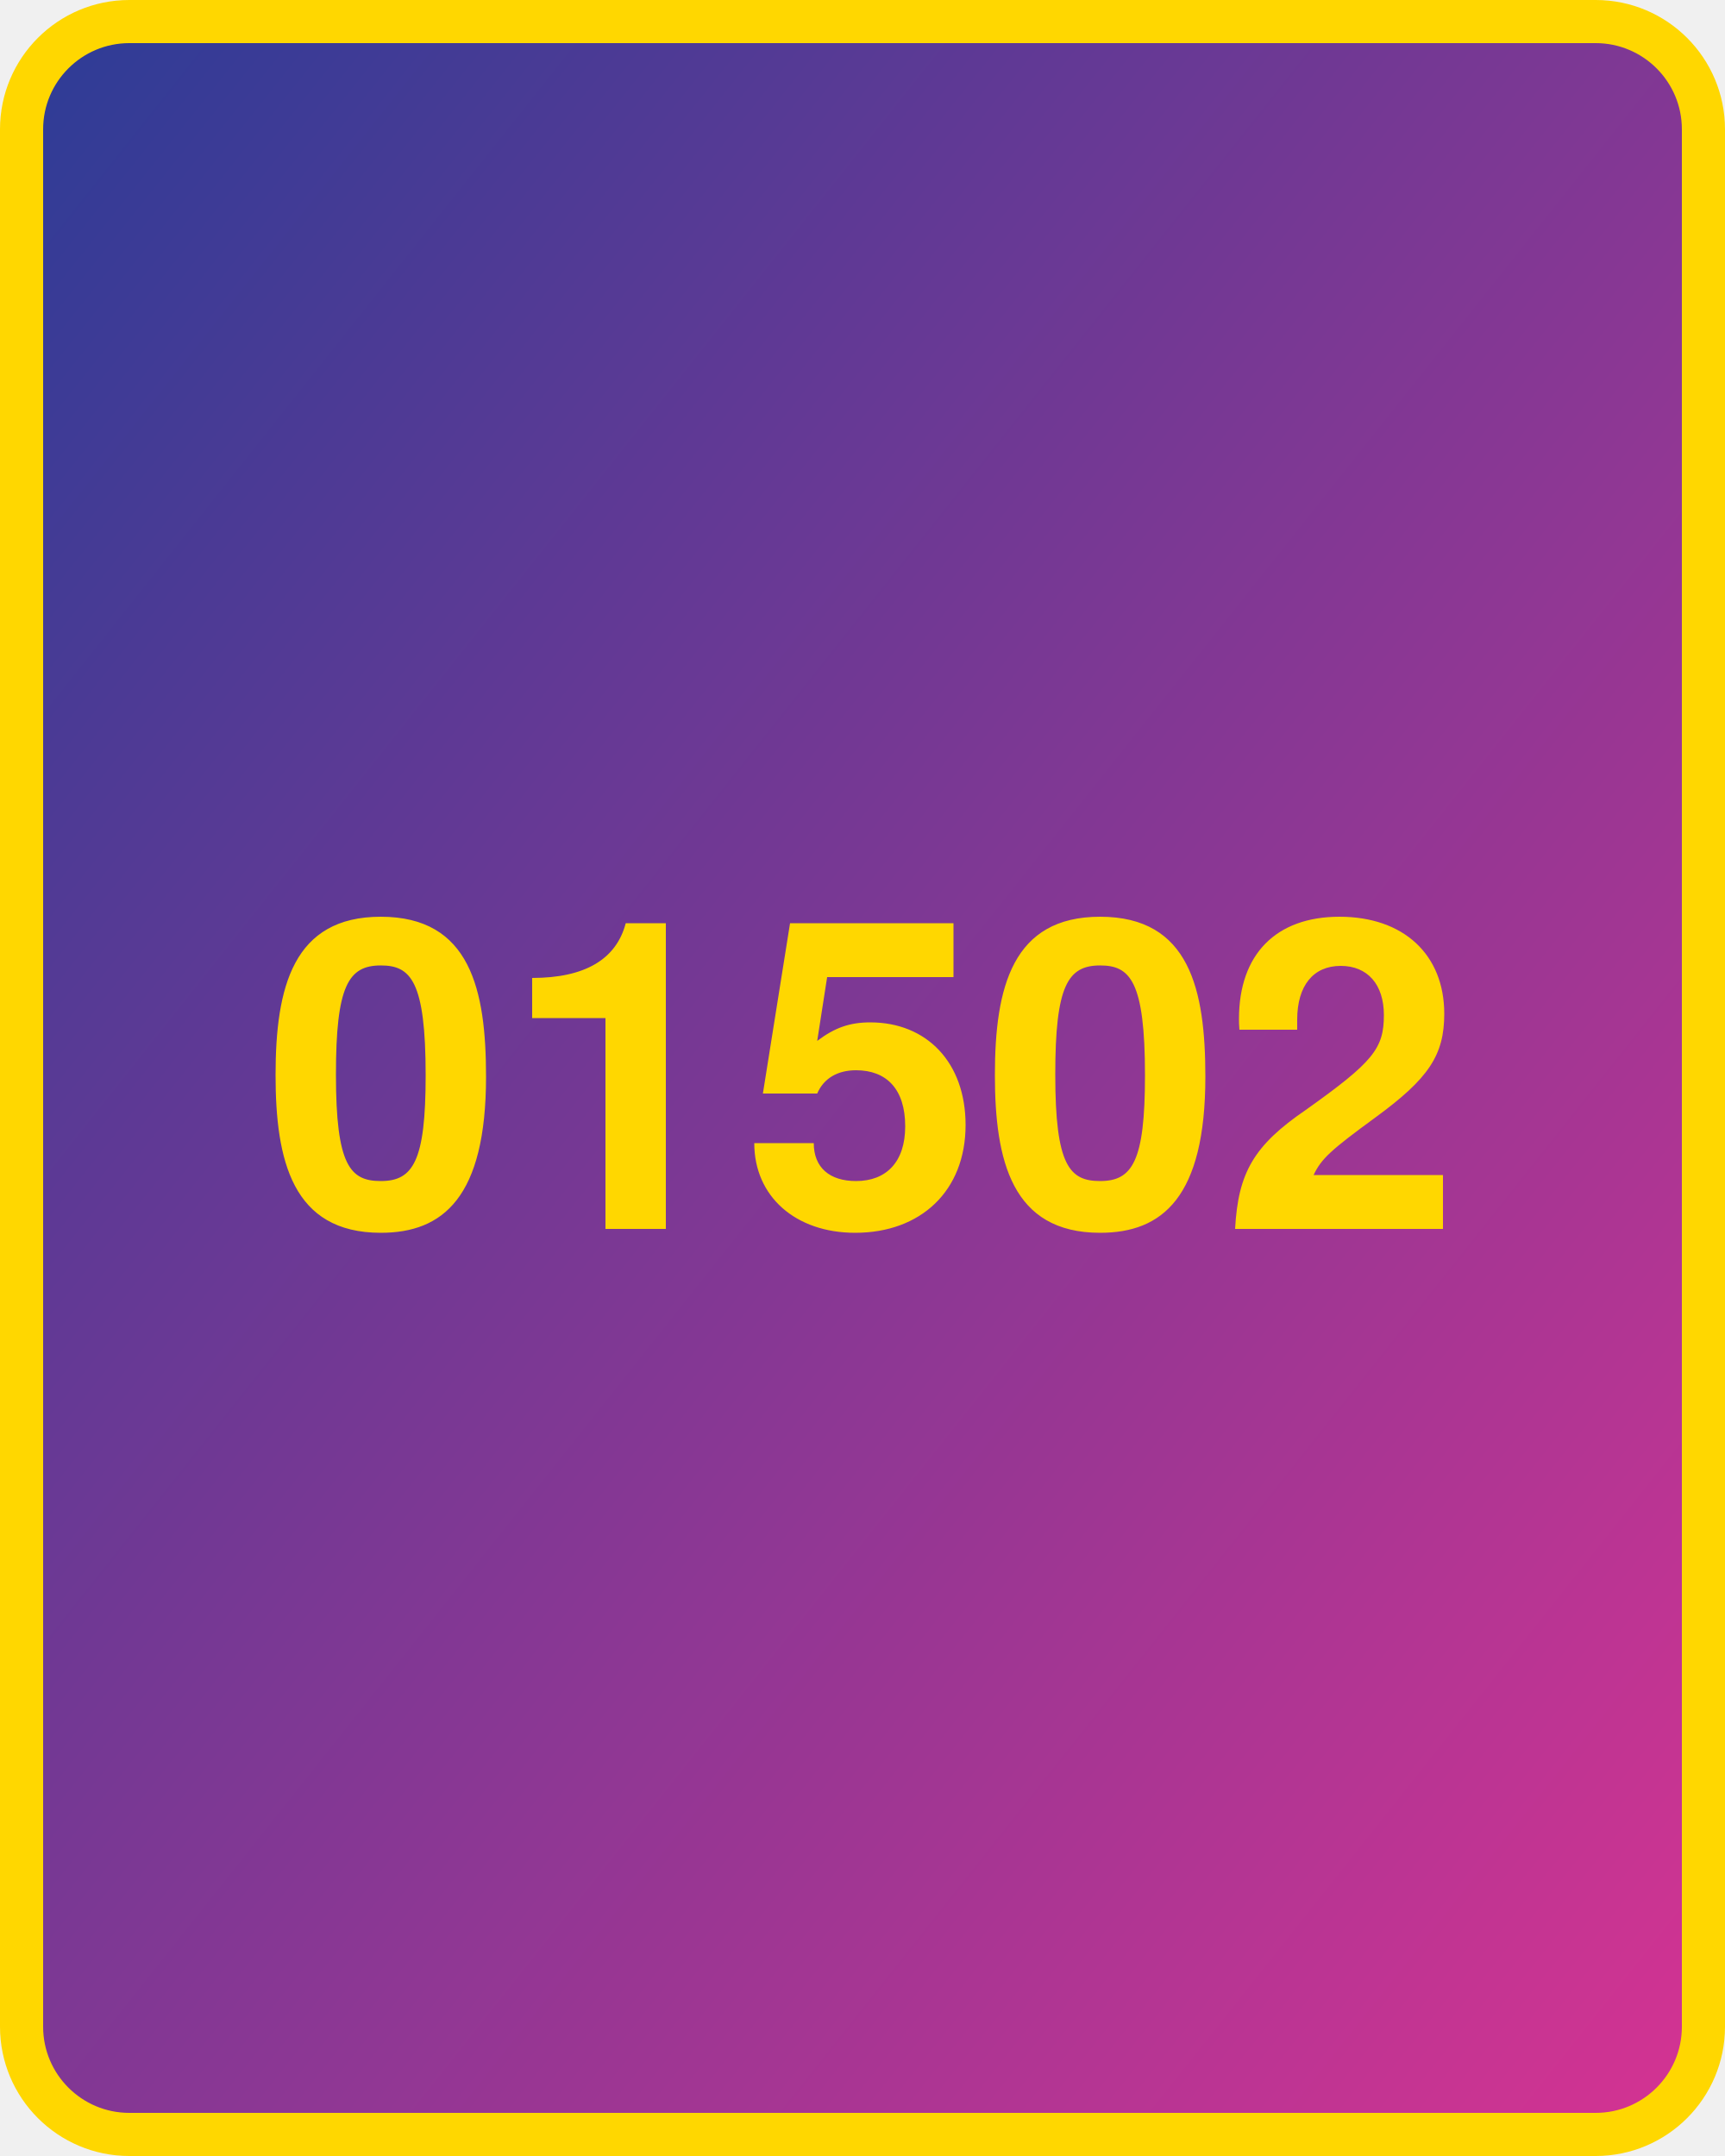
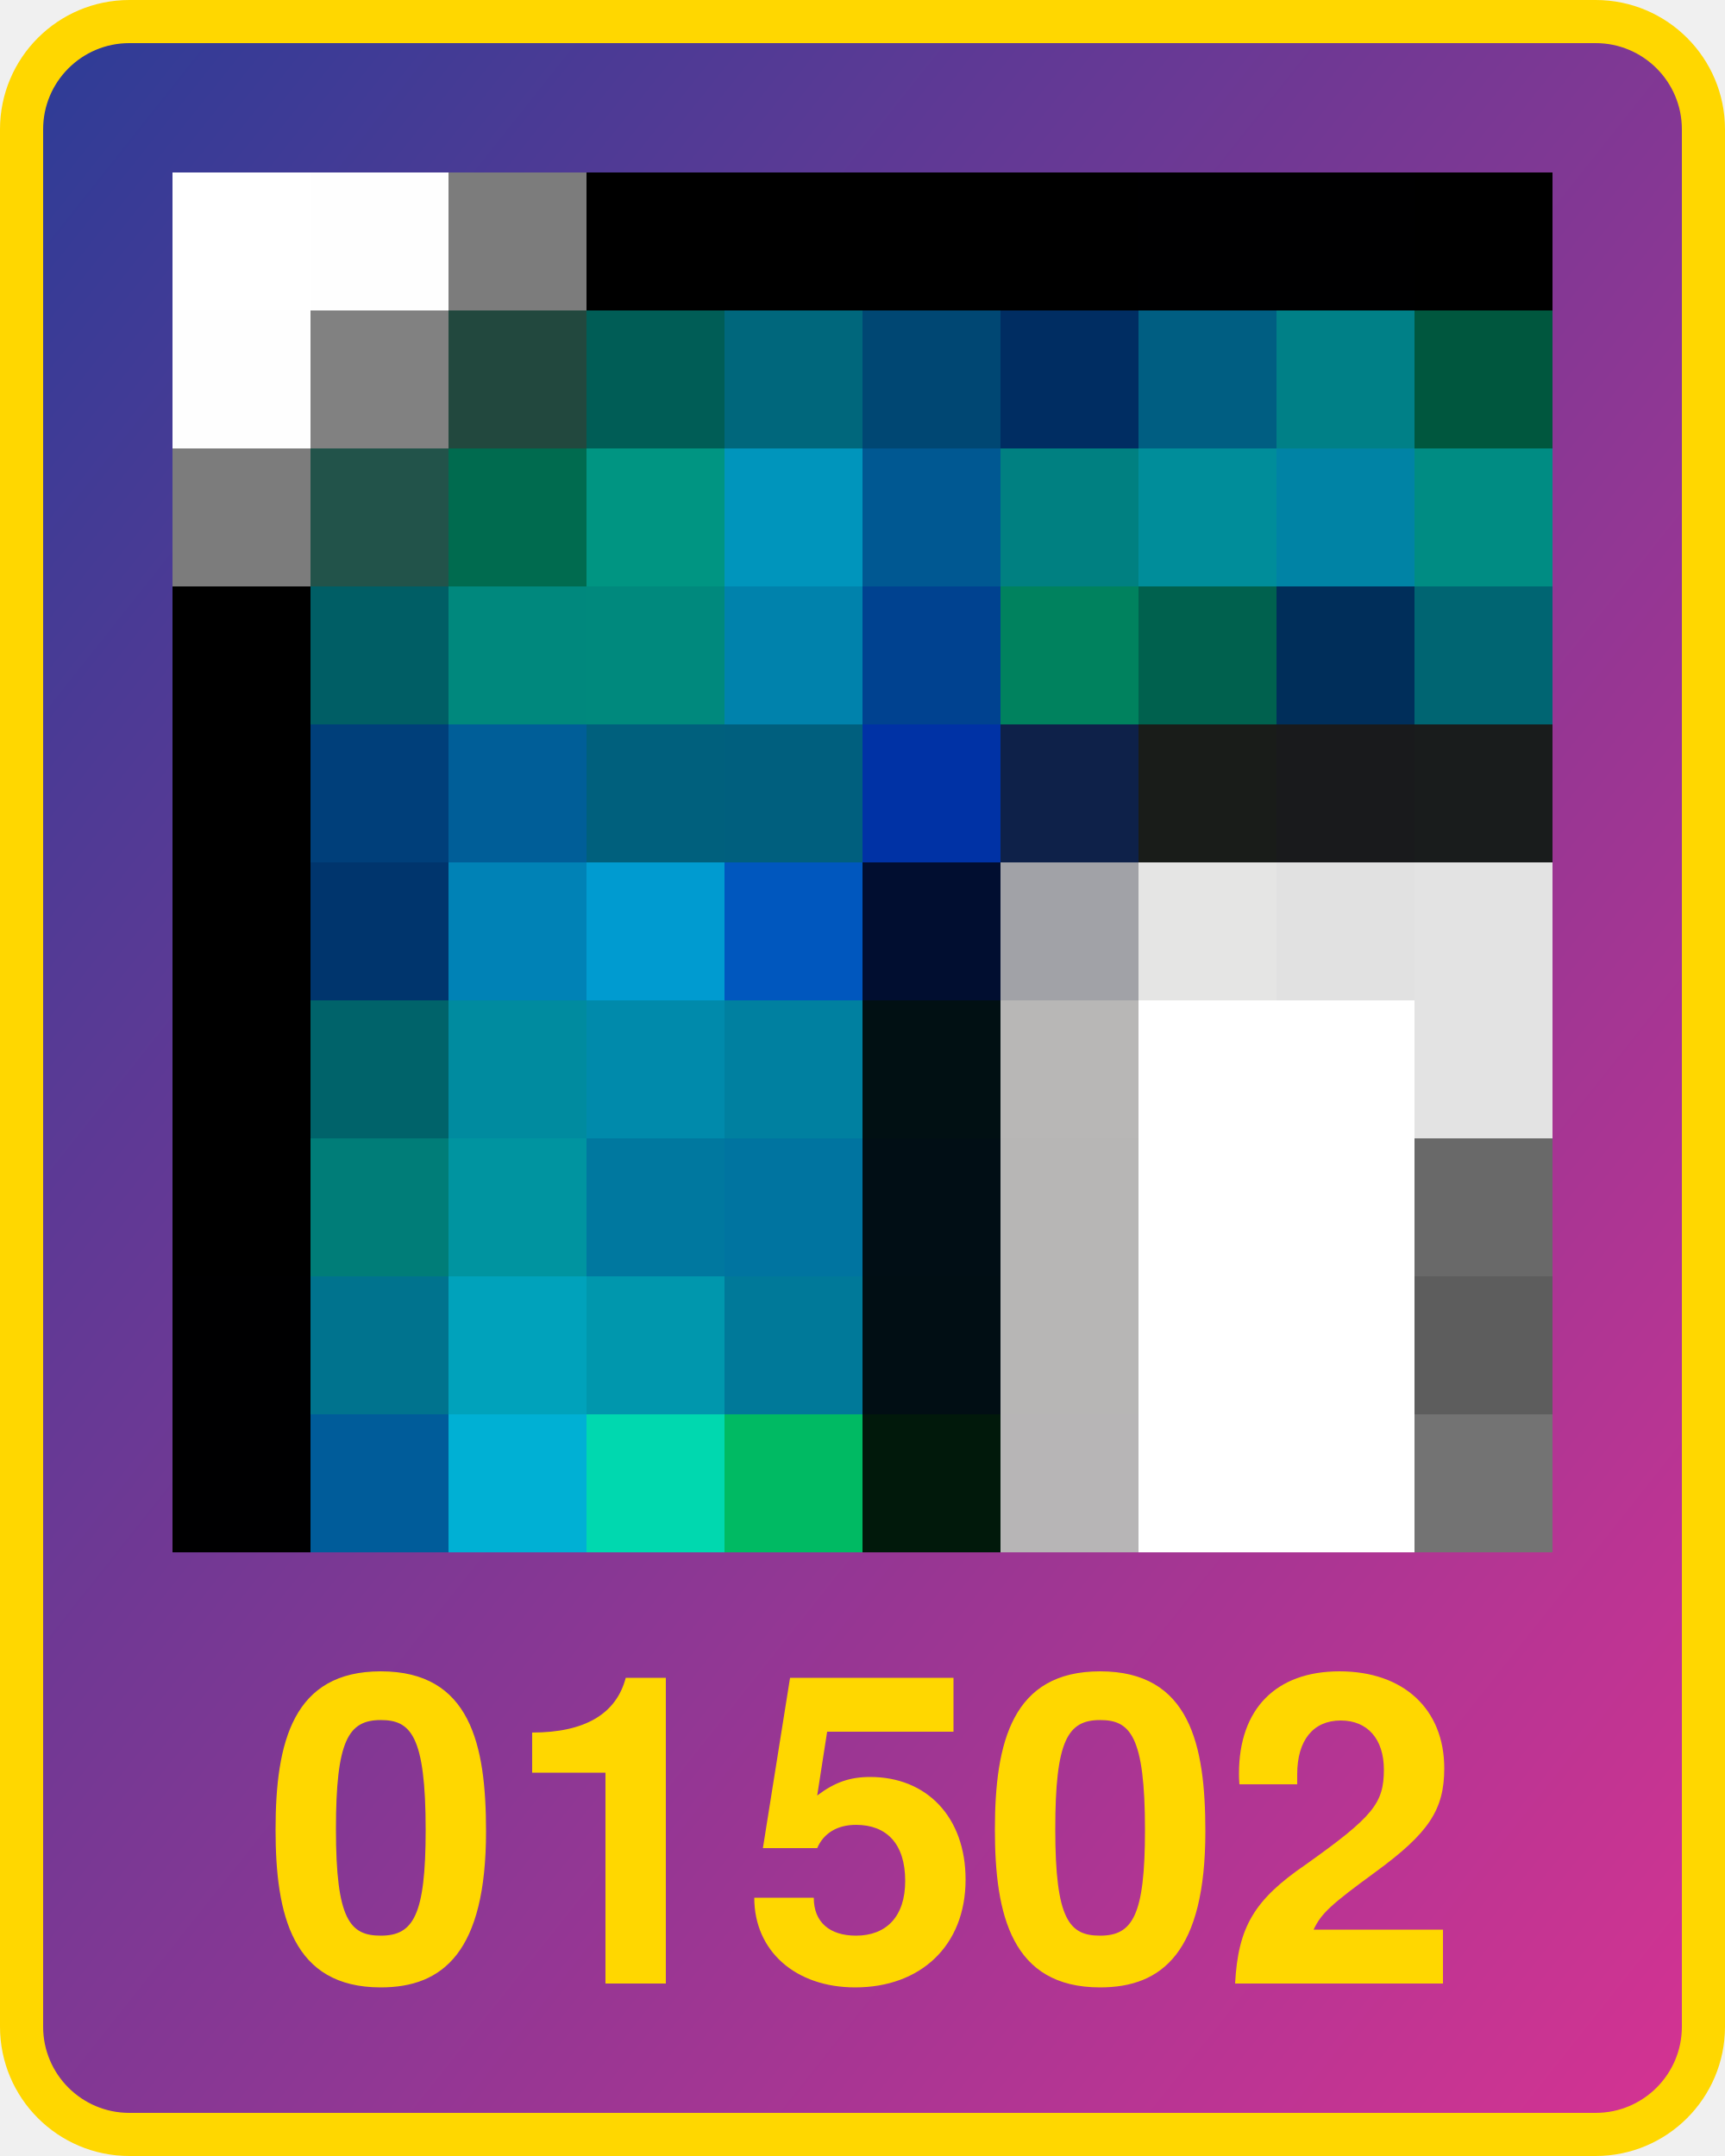
<svg xmlns="http://www.w3.org/2000/svg" width="800" height="1000" version="1.1">
  <defs>
    <linearGradient id="Gradient2" x1="0" x2="1" y1="0" y2="1">
      <stop offset="0%" stop-color="#2d3c96" />
      <stop offset="100%" stop-color="#d53392" />
    </linearGradient>
  </defs>
  <rect x="10" y="10" width="780" height="980" fill="url(#Gradient2)" rx="50" ry="50" stroke="#ffd700" stroke-width="20" />
-   <text x="400" y="570" width="780" text-anchor="middle" style="font: bold 200px 'Helvetica Neue'; fill: #ffd700">01502</text>
+   <text x="400" y="920" width="780" text-anchor="middle" style="font: bold 200px 'Helvetica Neue'; fill: #ffd700">01502</text>
+   <g transform="translate(80 80) scale(64)">
+     <rect x="0" y="0" width="1" height="1" fill="#FFFFFF" />
+     <rect x="1" y="0" width="1" height="1" fill="#FEFEFE" />
+     <rect x="2" y="0" width="1" height="1" fill="#7C7C7C" />
+     <rect x="3" y="0" width="1" height="1" fill="#000000" />
+     <rect x="4" y="0" width="1" height="1" fill="#000000" />
+     <rect x="5" y="0" width="1" height="1" fill="#000000" />
+     <rect x="6" y="0" width="1" height="1" fill="#000000" />
+     <rect x="7" y="0" width="1" height="1" fill="#000001" />
+     <rect x="8" y="0" width="1" height="1" fill="#000001" />
+     <rect x="9" y="0" width="1" height="1" fill="#000000" />
+     <rect x="0" y="1" width="1" height="1" fill="#FEFEFE" />
+     <rect x="1" y="1" width="1" height="1" fill="#818181" />
+     <rect x="2" y="1" width="1" height="1" fill="#22483E" />
+     <rect x="3" y="1" width="1" height="1" fill="#005D56" />
+     <rect x="4" y="1" width="1" height="1" fill="#00677C" />
+     <rect x="5" y="1" width="1" height="1" fill="#004773" />
+     <rect x="6" y="1" width="1" height="1" fill="#002D62" />
+     <rect x="7" y="1" width="1" height="1" fill="#005E82" />
+     <rect x="8" y="1" width="1" height="1" fill="#008087" />
+     <rect x="9" y="1" width="1" height="1" fill="#00573E" />
+     <rect x="0" y="2" width="1" height="1" fill="#7C7C7C" />
+     <rect x="1" y="2" width="1" height="1" fill="#22534A" />
+     <rect x="2" y="2" width="1" height="1" fill="#006B4F" />
+     <rect x="3" y="2" width="1" height="1" fill="#009582" />
+     <rect x="4" y="2" width="1" height="1" fill="#0095BC" />
+     <rect x="5" y="2" width="1" height="1" fill="#005892" />
+     <rect x="6" y="2" width="1" height="1" fill="#008081" />
+     <rect x="7" y="2" width="1" height="1" fill="#008D9A" />
+     <rect x="8" y="2" width="1" height="1" fill="#0083A5" />
+     <rect x="9" y="2" width="1" height="1" fill="#008C83" />
+     <rect x="0" y="3" width="1" height="1" fill="#000000" />
+     <rect x="1" y="3" width="1" height="1" fill="#005E65" />
+     <rect x="2" y="3" width="1" height="1" fill="#00887D" />
+     <rect x="3" y="3" width="1" height="1" fill="#00897D" />
+     <rect x="4" y="3" width="1" height="1" fill="#0082AC" />
+     <rect x="5" y="3" width="1" height="1" fill="#004290" />
+     <rect x="6" y="3" width="1" height="1" fill="#00825E" />
+     <rect x="7" y="3" width="1" height="1" fill="#00614E" />
+     <rect x="8" y="3" width="1" height="1" fill="#002E5A" />
+     <rect x="9" y="3" width="1" height="1" fill="#006572" />
+     <rect x="0" y="4" width="1" height="1" fill="#000000" />
+     <rect x="1" y="4" width="1" height="1" fill="#003F7A" />
+     <rect x="2" y="4" width="1" height="1" fill="#005E98" />
+     <rect x="3" y="4" width="1" height="1" fill="#00607D" />
+     <rect x="4" y="4" width="1" height="1" fill="#005F7E" />
+     <rect x="5" y="4" width="1" height="1" fill="#0032A5" />
+     <rect x="6" y="4" width="1" height="1" fill="#0E2149" />
+     <rect x="7" y="4" width="1" height="1" fill="#191C19" />
+     <rect x="8" y="4" width="1" height="1" fill="#191A1C" />
+     <rect x="9" y="4" width="1" height="1" fill="#191C1C" />
+     <rect x="0" y="5" width="1" height="1" fill="#000000" />
+     <rect x="1" y="5" width="1" height="1" fill="#00356D" />
+     <rect x="2" y="5" width="1" height="1" fill="#0082B6" />
+     <rect x="3" y="5" width="1" height="1" fill="#009BD0" />
+     <rect x="4" y="5" width="1" height="1" fill="#0057BE" />
+     <rect x="5" y="5" width="1" height="1" fill="#010E30" />
+     <rect x="6" y="5" width="1" height="1" fill="#A1A2A7" />
+     <rect x="7" y="5" width="1" height="1" fill="#E5E5E4" />
+     <rect x="8" y="5" width="1" height="1" fill="#E1E1E1" />
+     <rect x="9" y="5" width="1" height="1" fill="#E3E3E3" />
+     <rect x="0" y="6" width="1" height="1" fill="#000000" />
+     <rect x="1" y="6" width="1" height="1" fill="#00636A" />
+     <rect x="2" y="6" width="1" height="1" fill="#008B9F" />
+     <rect x="3" y="6" width="1" height="1" fill="#008AAB" />
+     <rect x="4" y="6" width="1" height="1" fill="#0080A0" />
+     <rect x="5" y="6" width="1" height="1" fill="#011013" />
+     <rect x="6" y="6" width="1" height="1" fill="#B8B7B6" />
+     <rect x="7" y="6" width="1" height="1" fill="#FFFFFF" />
+     <rect x="8" y="6" width="1" height="1" fill="#FFFFFF" />
+     <rect x="9" y="6" width="1" height="1" fill="#E3E3E3" />
+     <rect x="0" y="7" width="1" height="1" fill="#000000" />
+     <rect x="1" y="7" width="1" height="1" fill="#007D78" />
+     <rect x="2" y="7" width="1" height="1" fill="#0094A0" />
+     <rect x="3" y="7" width="1" height="1" fill="#00789F" />
+     <rect x="4" y="7" width="1" height="1" fill="#0074A0" />
+     <rect x="5" y="7" width="1" height="1" fill="#010E15" />
+     <rect x="6" y="7" width="1" height="1" fill="#B7B6B5" />
+     <rect x="7" y="7" width="1" height="1" fill="#FFFFFF" />
+     <rect x="8" y="7" width="1" height="1" fill="#FFFFFF" />
+     <rect x="9" y="7" width="1" height="1" fill="#696969" />
+     <rect x="0" y="8" width="1" height="1" fill="#000001" />
+     <rect x="1" y="8" width="1" height="1" fill="#00738E" />
+     <rect x="2" y="8" width="1" height="1" fill="#00A2BB" />
+     <rect x="3" y="8" width="1" height="1" fill="#0097AD" />
+     <rect x="4" y="8" width="1" height="1" fill="#007999" />
+     <rect x="5" y="8" width="1" height="1" fill="#010E14" />
+     <rect x="6" y="8" width="1" height="1" fill="#B7B6B5" />
+     <rect x="7" y="8" width="1" height="1" fill="#FFFFFF" />
+     <rect x="8" y="8" width="1" height="1" fill="#FFFFFF" />
+     <rect x="9" y="8" width="1" height="1" fill="#5D5D5D" />
+     <rect x="0" y="9" width="1" height="1" fill="#000001" />
+     <rect x="1" y="9" width="1" height="1" fill="#005C9A" />
+     <rect x="2" y="9" width="1" height="1" fill="#00B0D4" />
+     <rect x="3" y="9" width="1" height="1" fill="#00D8AF" />
+     <rect x="4" y="9" width="1" height="1" fill="#00BA63" />
+     <rect x="5" y="9" width="1" height="1" fill="#01190B" />
+     <rect x="6" y="9" width="1" height="1" fill="#B7B5B6" />
+     <rect x="7" y="9" width="1" height="1" fill="#FFFFFF" />
+     <rect x="8" y="9" width="1" height="1" fill="#FFFFFF" />
+     <rect x="9" y="9" width="1" height="1" fill="#737373" />
+   </g>
</svg>
